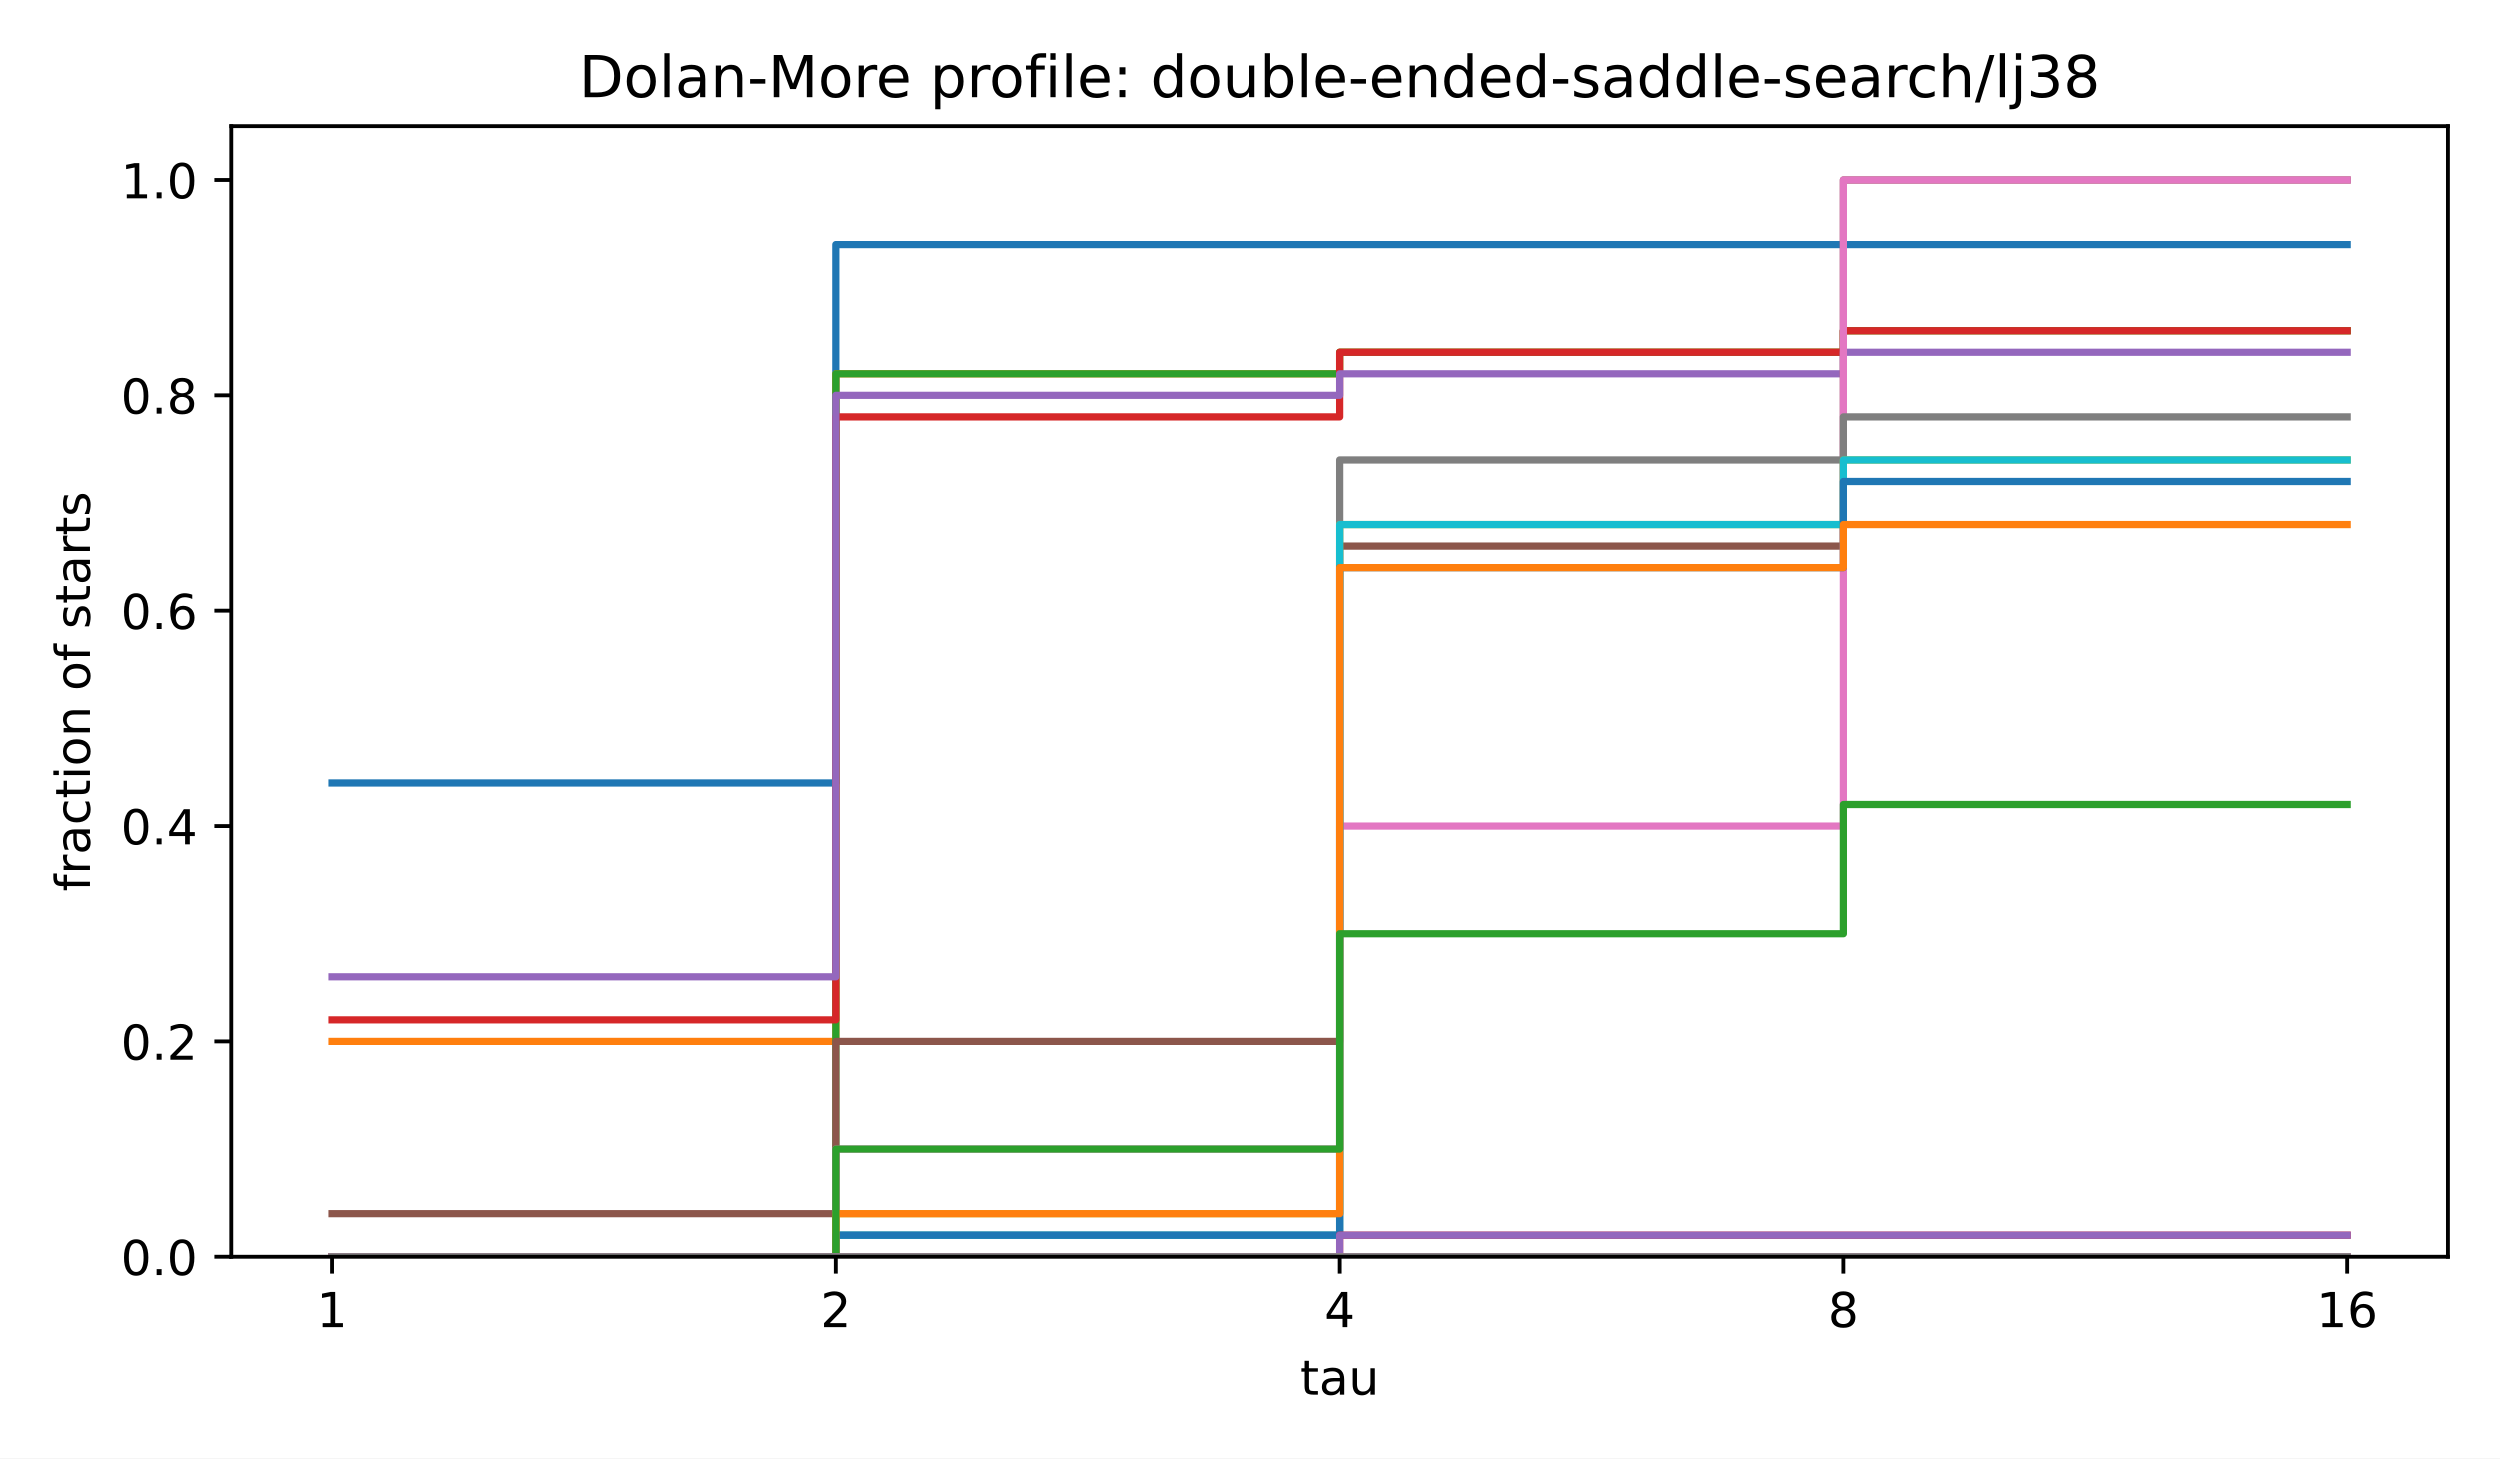
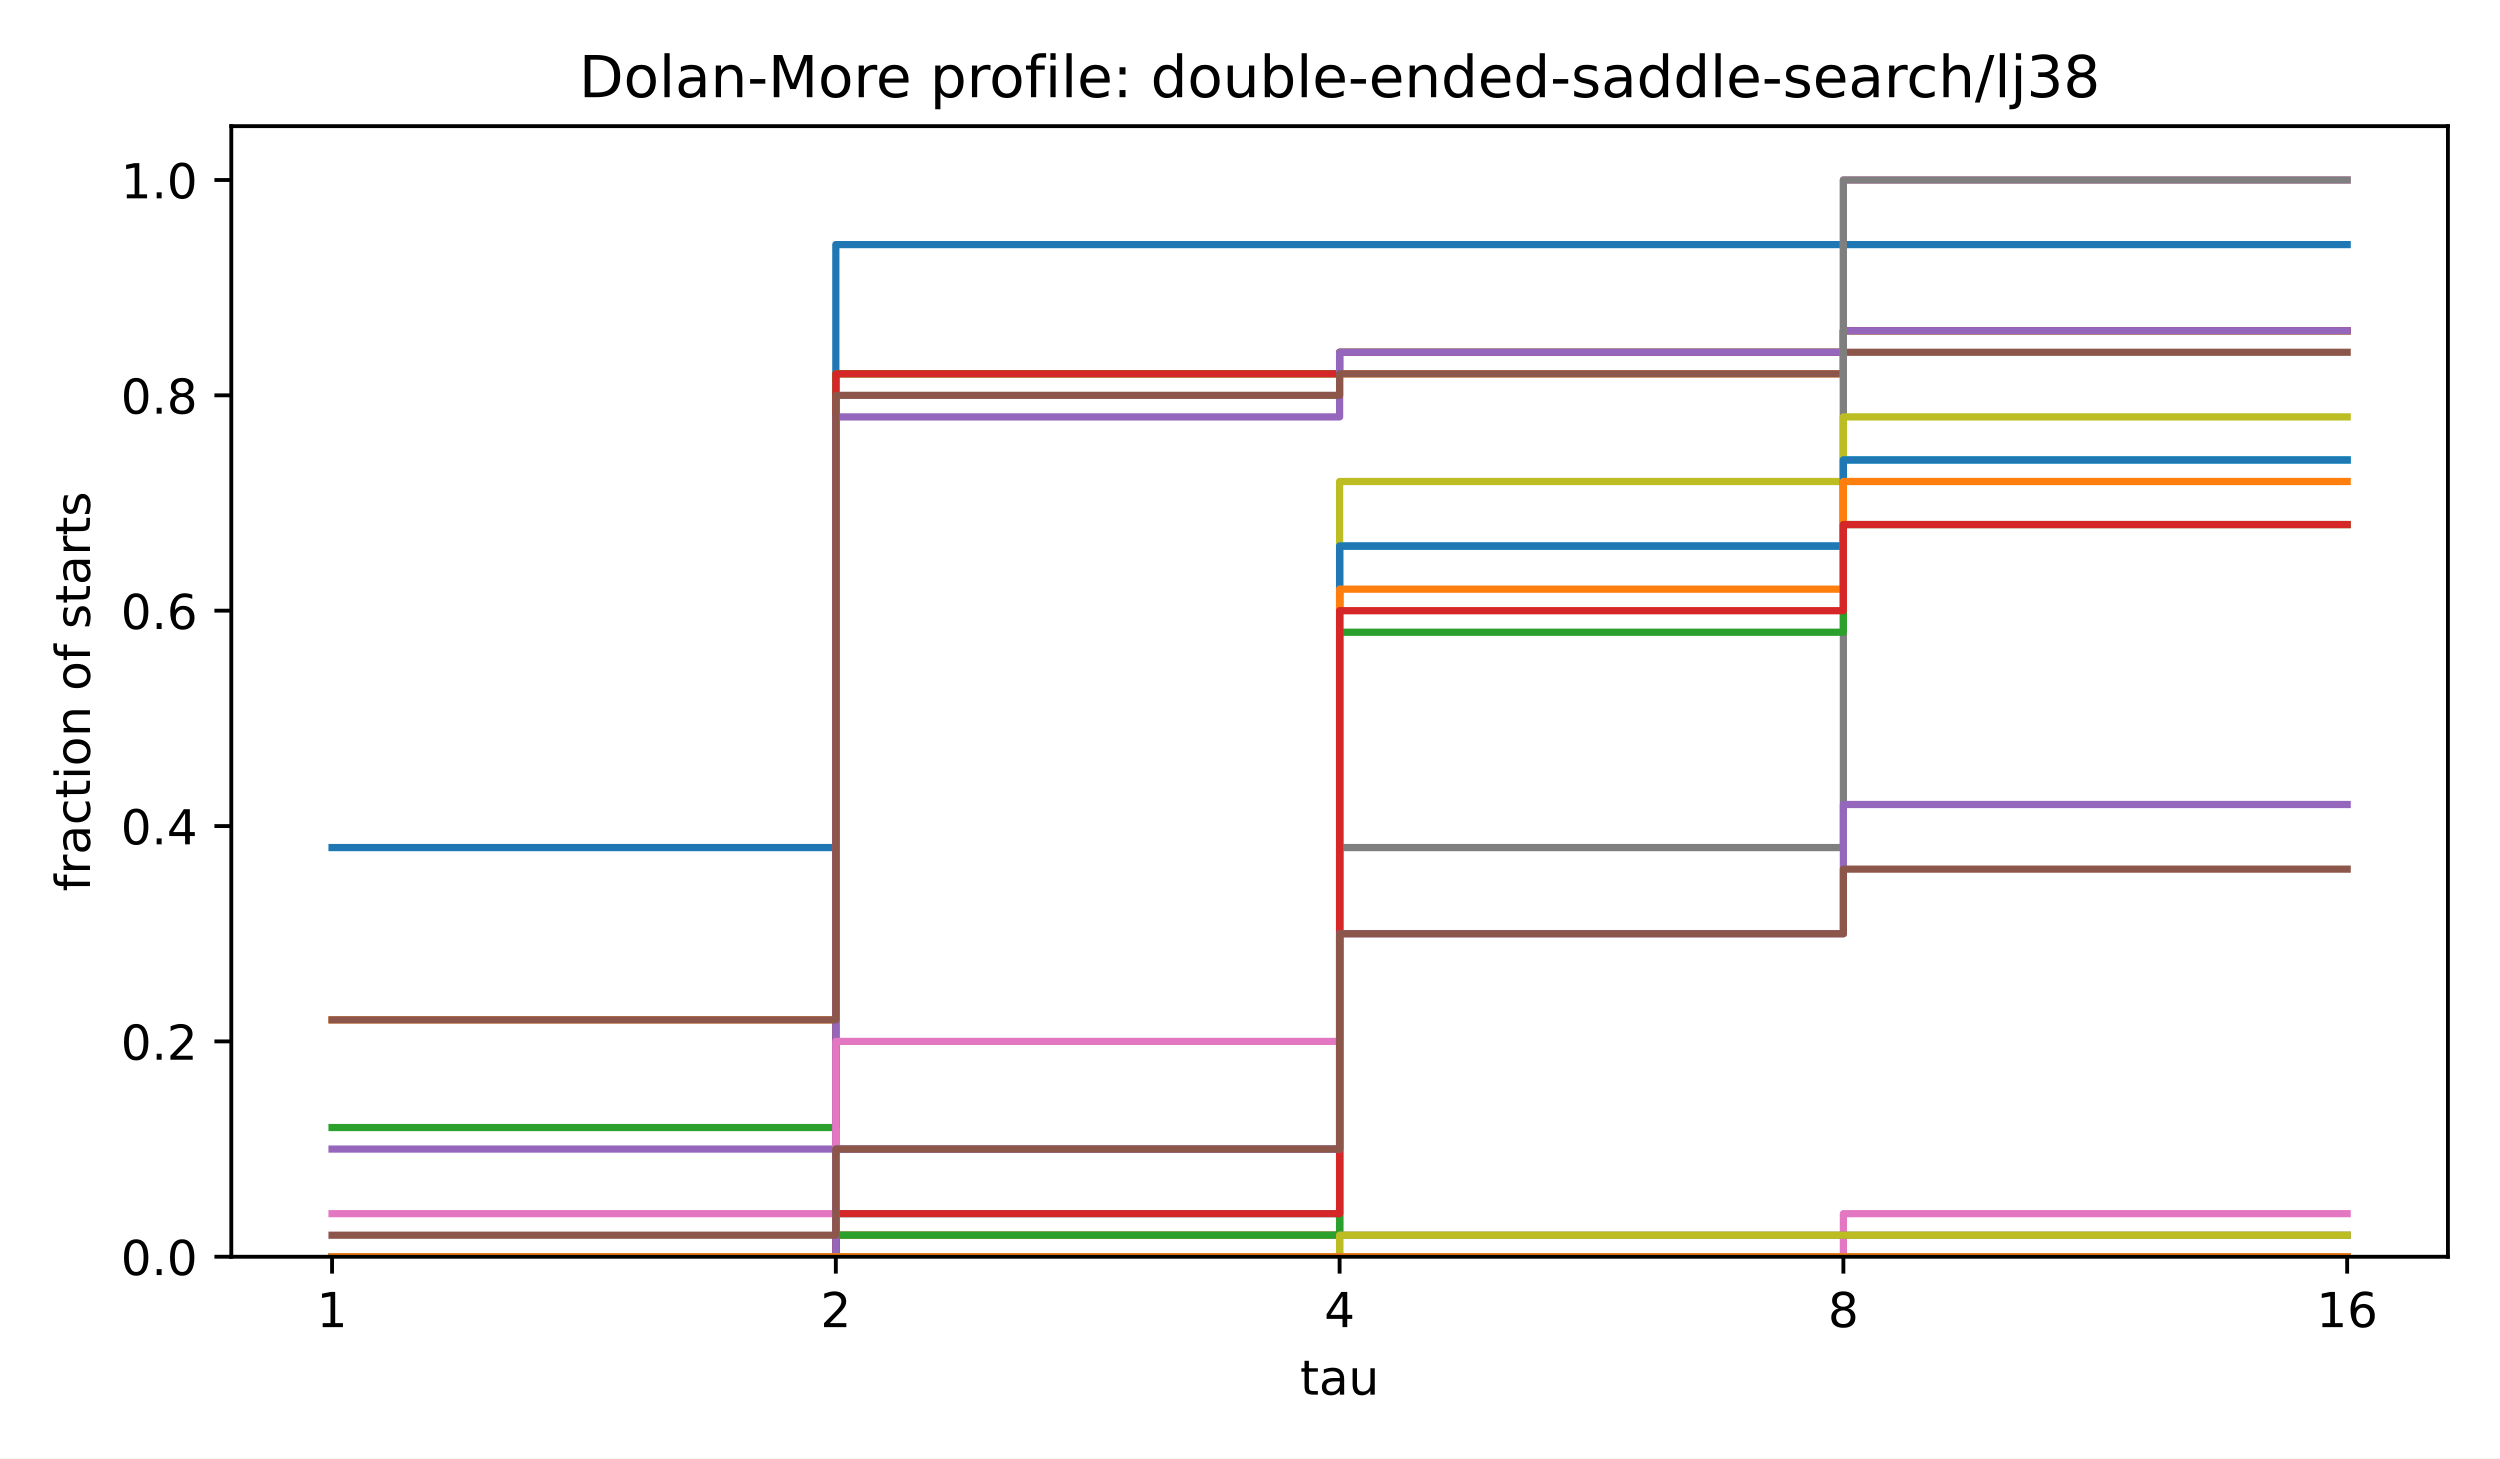
<svg xmlns="http://www.w3.org/2000/svg" xmlns:xlink="http://www.w3.org/1999/xlink" width="518.4pt" height="302.4pt" viewBox="0 0 518.4 302.4" version="1.1">
  <defs>
    <style type="text/css">*{stroke-linejoin: round; stroke-linecap: butt}</style>
  </defs>
  <g id="figure_1">
    <g id="patch_1">
      <path d="M 0 302.4  L 518.4 302.4  L 518.4 0  L 0 0  z " style="fill: #ffffff" />
    </g>
    <g id="axes_1">
      <g id="patch_2">
        <path d="M 47.962 260.6  L 507.6 260.6  L 507.6 26.16  L 47.962 26.16  z " style="fill: #ffffff" />
      </g>
      <g id="matplotlib.axis_1">
        <g id="xtick_1">
          <g id="line2d_1">
            <defs>
              <path id="m8ea4d47d77" d="M 0 0  L 0 3.5  " style="stroke: #000000; stroke-width: 0.8" />
            </defs>
            <g>
              <use xlink:href="#m8ea4d47d77" x="68.855" y="260.6" style="stroke: #000000; stroke-width: 0.8" />
            </g>
          </g>
          <g id="text_1">
            <text style="font-size: 10px; font-family: 'DejaVu Sans', 'Bitstream Vera Sans', 'Computer Modern Sans Serif', 'Lucida Grande', 'Verdana', 'Geneva', 'Lucid', 'Arial', 'Helvetica', 'Avant Garde', sans-serif; text-anchor: middle" x="68.855" y="275.198" transform="rotate(-0 68.85496 275.1977)">1</text>
          </g>
        </g>
        <g id="xtick_2">
          <g id="line2d_2">
            <g>
              <use xlink:href="#m8ea4d47d77" x="173.318" y="260.6" style="stroke: #000000; stroke-width: 0.8" />
            </g>
          </g>
          <g id="text_2">
            <text style="font-size: 10px; font-family: 'DejaVu Sans', 'Bitstream Vera Sans', 'Computer Modern Sans Serif', 'Lucida Grande', 'Verdana', 'Geneva', 'Lucid', 'Arial', 'Helvetica', 'Avant Garde', sans-serif; text-anchor: middle" x="173.318" y="275.198" transform="rotate(-0 173.3181 275.1977)">2</text>
          </g>
        </g>
        <g id="xtick_3">
          <g id="line2d_3">
            <g>
              <use xlink:href="#m8ea4d47d77" x="277.781" y="260.6" style="stroke: #000000; stroke-width: 0.8" />
            </g>
          </g>
          <g id="text_3">
            <text style="font-size: 10px; font-family: 'DejaVu Sans', 'Bitstream Vera Sans', 'Computer Modern Sans Serif', 'Lucida Grande', 'Verdana', 'Geneva', 'Lucid', 'Arial', 'Helvetica', 'Avant Garde', sans-serif; text-anchor: middle" x="277.781" y="275.198" transform="rotate(-0 277.7812 275.1977)">4</text>
          </g>
        </g>
        <g id="xtick_4">
          <g id="line2d_4">
            <g>
              <use xlink:href="#m8ea4d47d77" x="382.244" y="260.6" style="stroke: #000000; stroke-width: 0.8" />
            </g>
          </g>
          <g id="text_4">
            <text style="font-size: 10px; font-family: 'DejaVu Sans', 'Bitstream Vera Sans', 'Computer Modern Sans Serif', 'Lucida Grande', 'Verdana', 'Geneva', 'Lucid', 'Arial', 'Helvetica', 'Avant Garde', sans-serif; text-anchor: middle" x="382.244" y="275.198" transform="rotate(-0 382.2443 275.1977)">8</text>
          </g>
        </g>
        <g id="xtick_5">
          <g id="line2d_5">
            <g>
              <use xlink:href="#m8ea4d47d77" x="486.707" y="260.6" style="stroke: #000000; stroke-width: 0.8" />
            </g>
          </g>
          <g id="text_5">
            <text style="font-size: 10px; font-family: 'DejaVu Sans', 'Bitstream Vera Sans', 'Computer Modern Sans Serif', 'Lucida Grande', 'Verdana', 'Geneva', 'Lucid', 'Arial', 'Helvetica', 'Avant Garde', sans-serif; text-anchor: middle" x="486.707" y="275.198" transform="rotate(-0 486.7074 275.1977)">16</text>
          </g>
        </g>
        <g id="text_6">
          <text style="font-size: 10px; font-family: 'DejaVu Sans', 'Bitstream Vera Sans', 'Computer Modern Sans Serif', 'Lucida Grande', 'Verdana', 'Geneva', 'Lucid', 'Arial', 'Helvetica', 'Avant Garde', sans-serif; text-anchor: middle" x="277.781" y="289.198" transform="rotate(-0 277.7812 289.1977)">tau</text>
        </g>
      </g>
      <g id="matplotlib.axis_2">
        <g id="ytick_1">
          <g id="line2d_6">
            <defs>
              <path id="md659df78fa" d="M 0 0  L -3.5 0  " style="stroke: #000000; stroke-width: 0.8" />
            </defs>
            <g>
              <use xlink:href="#md659df78fa" x="47.962" y="260.6" style="stroke: #000000; stroke-width: 0.8" />
            </g>
          </g>
          <g id="text_7">
            <text style="font-size: 10px; font-family: 'DejaVu Sans', 'Bitstream Vera Sans', 'Computer Modern Sans Serif', 'Lucida Grande', 'Verdana', 'Geneva', 'Lucid', 'Arial', 'Helvetica', 'Avant Garde', sans-serif; text-anchor: end" x="40.962" y="264.399" transform="rotate(-0 40.96234 264.3988)">0.0</text>
          </g>
        </g>
        <g id="ytick_2">
          <g id="line2d_7">
            <g>
              <use xlink:href="#md659df78fa" x="47.962" y="215.945" style="stroke: #000000; stroke-width: 0.8" />
            </g>
          </g>
          <g id="text_8">
            <text style="font-size: 10px; font-family: 'DejaVu Sans', 'Bitstream Vera Sans', 'Computer Modern Sans Serif', 'Lucida Grande', 'Verdana', 'Geneva', 'Lucid', 'Arial', 'Helvetica', 'Avant Garde', sans-serif; text-anchor: end" x="40.962" y="219.744" transform="rotate(-0 40.96234 219.7436)">0.2</text>
          </g>
        </g>
        <g id="ytick_3">
          <g id="line2d_8">
            <g>
              <use xlink:href="#md659df78fa" x="47.962" y="171.29" style="stroke: #000000; stroke-width: 0.8" />
            </g>
          </g>
          <g id="text_9">
            <text style="font-size: 10px; font-family: 'DejaVu Sans', 'Bitstream Vera Sans', 'Computer Modern Sans Serif', 'Lucida Grande', 'Verdana', 'Geneva', 'Lucid', 'Arial', 'Helvetica', 'Avant Garde', sans-serif; text-anchor: end" x="40.962" y="175.088" transform="rotate(-0 40.96234 175.0884)">0.4</text>
          </g>
        </g>
        <g id="ytick_4">
          <g id="line2d_9">
            <g>
              <use xlink:href="#md659df78fa" x="47.962" y="126.634" style="stroke: #000000; stroke-width: 0.8" />
            </g>
          </g>
          <g id="text_10">
            <text style="font-size: 10px; font-family: 'DejaVu Sans', 'Bitstream Vera Sans', 'Computer Modern Sans Serif', 'Lucida Grande', 'Verdana', 'Geneva', 'Lucid', 'Arial', 'Helvetica', 'Avant Garde', sans-serif; text-anchor: end" x="40.962" y="130.433" transform="rotate(-0 40.96234 130.4331)">0.6</text>
          </g>
        </g>
        <g id="ytick_5">
          <g id="line2d_10">
            <g>
              <use xlink:href="#md659df78fa" x="47.962" y="81.979" style="stroke: #000000; stroke-width: 0.8" />
            </g>
          </g>
          <g id="text_11">
            <text style="font-size: 10px; font-family: 'DejaVu Sans', 'Bitstream Vera Sans', 'Computer Modern Sans Serif', 'Lucida Grande', 'Verdana', 'Geneva', 'Lucid', 'Arial', 'Helvetica', 'Avant Garde', sans-serif; text-anchor: end" x="40.962" y="85.778" transform="rotate(-0 40.96234 85.77788)">0.8</text>
          </g>
        </g>
        <g id="ytick_6">
          <g id="line2d_11">
            <g>
              <use xlink:href="#md659df78fa" x="47.962" y="37.324" style="stroke: #000000; stroke-width: 0.8" />
            </g>
          </g>
          <g id="text_12">
            <text style="font-size: 10px; font-family: 'DejaVu Sans', 'Bitstream Vera Sans', 'Computer Modern Sans Serif', 'Lucida Grande', 'Verdana', 'Geneva', 'Lucid', 'Arial', 'Helvetica', 'Avant Garde', sans-serif; text-anchor: end" x="40.962" y="41.123" transform="rotate(-0 40.96234 41.12264)">1.0</text>
          </g>
        </g>
        <g id="text_13">
          <text style="font-size: 10px; font-family: 'DejaVu Sans', 'Bitstream Vera Sans', 'Computer Modern Sans Serif', 'Lucida Grande', 'Verdana', 'Geneva', 'Lucid', 'Arial', 'Helvetica', 'Avant Garde', sans-serif; text-anchor: middle" x="18.657" y="143.38" transform="rotate(-90 18.65687 143.38)">fraction of starts</text>
        </g>
      </g>
      <g id="line2d_12">
-         <path d="M 68.855 162.358  L 173.318 162.358  L 173.318 50.72  L 277.781 50.72  L 277.781 50.72  L 382.244 50.72  L 382.244 50.72  L 486.707 50.72  L 486.707 50.72  " clip-path="url(#p4e380cea4b)" style="fill: none; stroke: #1f77b4; stroke-width: 1.5; stroke-linecap: square" />
+         <path d="M 68.855 175.755  L 173.318 175.755  L 173.318 50.72  L 277.781 50.72  L 277.781 50.72  L 382.244 50.72  L 382.244 50.72  L 486.707 50.72  L 486.707 50.72  " clip-path="url(#p4e380cea4b)" style="fill: none; stroke: #1f77b4; stroke-width: 1.5; stroke-linecap: square" />
      </g>
      <g id="line2d_13">
-         <path d="M 68.855 215.945  L 173.318 215.945  L 173.318 77.514  L 277.781 77.514  L 277.781 73.048  L 382.244 73.048  L 382.244 68.582  L 486.707 68.582  L 486.707 68.582  " clip-path="url(#p4e380cea4b)" style="fill: none; stroke: #ff7f0e; stroke-width: 1.5; stroke-linecap: square" />
+         <path d="M 68.855 211.479  L 173.318 211.479  L 173.318 77.514  L 277.781 77.514  L 277.781 77.514  L 382.244 77.514  L 382.244 68.582  L 486.707 68.582  L 486.707 68.582  " clip-path="url(#p4e380cea4b)" style="fill: none; stroke: #ff7f0e; stroke-width: 1.5; stroke-linecap: square" />
      </g>
      <g id="line2d_14">
-         <path d="M 68.855 260.6  L 173.318 260.6  L 173.318 77.514  L 277.781 77.514  L 277.781 73.048  L 382.244 73.048  L 382.244 68.582  L 486.707 68.582  L 486.707 68.582  " clip-path="url(#p4e380cea4b)" style="fill: none; stroke: #2ca02c; stroke-width: 1.5; stroke-linecap: square" />
+         <path d="M 68.855 233.807  L 173.318 233.807  L 173.318 77.514  L 277.781 77.514  L 277.781 73.048  L 382.244 73.048  L 382.244 68.582  L 486.707 68.582  L 486.707 68.582  " clip-path="url(#p4e380cea4b)" style="fill: none; stroke: #2ca02c; stroke-width: 1.5; stroke-linecap: square" />
      </g>
      <g id="line2d_15">
-         <path d="M 68.855 211.479  L 173.318 211.479  L 173.318 86.445  L 277.781 86.445  L 277.781 73.048  L 382.244 73.048  L 382.244 68.582  L 486.707 68.582  L 486.707 68.582  " clip-path="url(#p4e380cea4b)" style="fill: none; stroke: #d62728; stroke-width: 1.5; stroke-linecap: square" />
+         <path d="M 68.855 260.6  L 173.318 260.6  L 173.318 77.514  L 277.781 77.514  L 277.781 73.048  L 382.244 73.048  L 382.244 68.582  L 486.707 68.582  L 486.707 68.582  " clip-path="url(#p4e380cea4b)" style="fill: none; stroke: #d62728; stroke-width: 1.5; stroke-linecap: square" />
      </g>
      <g id="line2d_16">
-         <path d="M 68.855 202.548  L 173.318 202.548  L 173.318 81.979  L 277.781 81.979  L 277.781 77.514  L 382.244 77.514  L 382.244 73.048  L 486.707 73.048  L 486.707 73.048  " clip-path="url(#p4e380cea4b)" style="fill: none; stroke: #9467bd; stroke-width: 1.5; stroke-linecap: square" />
+         <path d="M 68.855 238.272  L 173.318 238.272  L 173.318 86.445  L 277.781 86.445  L 277.781 73.048  L 382.244 73.048  L 382.244 68.582  L 486.707 68.582  L 486.707 68.582  " clip-path="url(#p4e380cea4b)" style="fill: none; stroke: #9467bd; stroke-width: 1.5; stroke-linecap: square" />
      </g>
      <g id="line2d_17">
-         <path d="M 68.855 251.669  L 173.318 251.669  L 173.318 215.945  L 277.781 215.945  L 277.781 113.238  L 382.244 113.238  L 382.244 37.324  L 486.707 37.324  L 486.707 37.324  " clip-path="url(#p4e380cea4b)" style="fill: none; stroke: #8c564b; stroke-width: 1.5; stroke-linecap: square" />
+         <path d="M 68.855 211.479  L 173.318 211.479  L 173.318 81.979  L 277.781 81.979  L 277.781 77.514  L 382.244 77.514  L 382.244 73.048  L 486.707 73.048  L 486.707 73.048  " clip-path="url(#p4e380cea4b)" style="fill: none; stroke: #8c564b; stroke-width: 1.5; stroke-linecap: square" />
      </g>
      <g id="line2d_18">
-         <path d="M 68.855 260.6  L 173.318 260.6  L 173.318 238.272  L 277.781 238.272  L 277.781 171.29  L 382.244 171.29  L 382.244 37.324  L 486.707 37.324  L 486.707 37.324  " clip-path="url(#p4e380cea4b)" style="fill: none; stroke: #e377c2; stroke-width: 1.5; stroke-linecap: square" />
+         <path d="M 68.855 251.669  L 173.318 251.669  L 173.318 215.945  L 277.781 215.945  L 277.781 113.238  L 382.244 113.238  L 382.244 37.324  L 486.707 37.324  L 486.707 37.324  " clip-path="url(#p4e380cea4b)" style="fill: none; stroke: #e377c2; stroke-width: 1.5; stroke-linecap: square" />
      </g>
      <g id="line2d_19">
-         <path d="M 68.855 260.6  L 173.318 260.6  L 173.318 256.134  L 277.781 256.134  L 277.781 95.376  L 382.244 95.376  L 382.244 86.445  L 486.707 86.445  L 486.707 86.445  " clip-path="url(#p4e380cea4b)" style="fill: none; stroke: #7f7f7f; stroke-width: 1.5; stroke-linecap: square" />
+         <path d="M 68.855 260.6  L 173.318 260.6  L 173.318 238.272  L 277.781 238.272  L 277.781 175.755  L 382.244 175.755  L 382.244 37.324  L 486.707 37.324  L 486.707 37.324  " clip-path="url(#p4e380cea4b)" style="fill: none; stroke: #7f7f7f; stroke-width: 1.5; stroke-linecap: square" />
      </g>
      <g id="line2d_20">
-         <path d="M 68.855 260.6  L 173.318 260.6  L 173.318 251.669  L 277.781 251.669  L 277.781 108.772  L 382.244 108.772  L 382.244 95.376  L 486.707 95.376  L 486.707 95.376  " clip-path="url(#p4e380cea4b)" style="fill: none; stroke: #bcbd22; stroke-width: 1.5; stroke-linecap: square" />
+         <path d="M 68.855 260.6  L 173.318 260.6  L 173.318 256.134  L 277.781 256.134  L 277.781 99.841  L 382.244 99.841  L 382.244 86.445  L 486.707 86.445  L 486.707 86.445  " clip-path="url(#p4e380cea4b)" style="fill: none; stroke: #bcbd22; stroke-width: 1.5; stroke-linecap: square" />
      </g>
      <g id="line2d_21">
-         <path d="M 68.855 260.6  L 173.318 260.6  L 173.318 256.134  L 277.781 256.134  L 277.781 108.772  L 382.244 108.772  L 382.244 95.376  L 486.707 95.376  L 486.707 95.376  " clip-path="url(#p4e380cea4b)" style="fill: none; stroke: #17becf; stroke-width: 1.5; stroke-linecap: square" />
+         <path d="M 68.855 260.6  L 173.318 260.6  L 173.318 251.669  L 277.781 251.669  L 277.781 113.238  L 382.244 113.238  L 382.244 95.376  L 486.707 95.376  L 486.707 95.376  " clip-path="url(#p4e380cea4b)" style="fill: none; stroke: #17becf; stroke-width: 1.5; stroke-linecap: square" />
      </g>
      <g id="line2d_22">
-         <path d="M 68.855 260.6  L 173.318 260.6  L 173.318 256.134  L 277.781 256.134  L 277.781 117.703  L 382.244 117.703  L 382.244 99.841  L 486.707 99.841  L 486.707 99.841  " clip-path="url(#p4e380cea4b)" style="fill: none; stroke: #1f77b4; stroke-width: 1.5; stroke-linecap: square" />
+         <path d="M 68.855 260.6  L 173.318 260.6  L 173.318 256.134  L 277.781 256.134  L 277.781 113.238  L 382.244 113.238  L 382.244 95.376  L 486.707 95.376  L 486.707 95.376  " clip-path="url(#p4e380cea4b)" style="fill: none; stroke: #1f77b4; stroke-width: 1.5; stroke-linecap: square" />
      </g>
      <g id="line2d_23">
-         <path d="M 68.855 260.6  L 173.318 260.6  L 173.318 251.669  L 277.781 251.669  L 277.781 117.703  L 382.244 117.703  L 382.244 108.772  L 486.707 108.772  L 486.707 108.772  " clip-path="url(#p4e380cea4b)" style="fill: none; stroke: #ff7f0e; stroke-width: 1.5; stroke-linecap: square" />
+         <path d="M 68.855 260.6  L 173.318 260.6  L 173.318 256.134  L 277.781 256.134  L 277.781 122.169  L 382.244 122.169  L 382.244 99.841  L 486.707 99.841  L 486.707 99.841  " clip-path="url(#p4e380cea4b)" style="fill: none; stroke: #ff7f0e; stroke-width: 1.5; stroke-linecap: square" />
      </g>
      <g id="line2d_24">
-         <path d="M 68.855 260.6  L 173.318 260.6  L 173.318 238.272  L 277.781 238.272  L 277.781 193.617  L 382.244 193.617  L 382.244 166.824  L 486.707 166.824  L 486.707 166.824  " clip-path="url(#p4e380cea4b)" style="fill: none; stroke: #2ca02c; stroke-width: 1.5; stroke-linecap: square" />
+         <path d="M 68.855 260.6  L 173.318 260.6  L 173.318 256.134  L 277.781 256.134  L 277.781 131.1  L 382.244 131.1  L 382.244 108.772  L 486.707 108.772  L 486.707 108.772  " clip-path="url(#p4e380cea4b)" style="fill: none; stroke: #2ca02c; stroke-width: 1.5; stroke-linecap: square" />
      </g>
      <g id="line2d_25">
-         <path d="M 68.855 260.6  L 173.318 260.6  L 173.318 260.6  L 277.781 260.6  L 277.781 256.134  L 382.244 256.134  L 382.244 256.134  L 486.707 256.134  L 486.707 256.134  " clip-path="url(#p4e380cea4b)" style="fill: none; stroke: #d62728; stroke-width: 1.5; stroke-linecap: square" />
+         <path d="M 68.855 260.6  L 173.318 260.6  L 173.318 251.669  L 277.781 251.669  L 277.781 126.634  L 382.244 126.634  L 382.244 108.772  L 486.707 108.772  L 486.707 108.772  " clip-path="url(#p4e380cea4b)" style="fill: none; stroke: #d62728; stroke-width: 1.5; stroke-linecap: square" />
      </g>
      <g id="line2d_26">
-         <path d="M 68.855 260.6  L 173.318 260.6  L 173.318 260.6  L 277.781 260.6  L 277.781 256.134  L 382.244 256.134  L 382.244 256.134  L 486.707 256.134  L 486.707 256.134  " clip-path="url(#p4e380cea4b)" style="fill: none; stroke: #9467bd; stroke-width: 1.5; stroke-linecap: square" />
+         <path d="M 68.855 260.6  L 173.318 260.6  L 173.318 238.272  L 277.781 238.272  L 277.781 193.617  L 382.244 193.617  L 382.244 166.824  L 486.707 166.824  L 486.707 166.824  " clip-path="url(#p4e380cea4b)" style="fill: none; stroke: #9467bd; stroke-width: 1.5; stroke-linecap: square" />
      </g>
      <g id="line2d_27">
-         <path d="M 68.855 260.6  L 173.318 260.6  L 173.318 260.6  L 277.781 260.6  L 277.781 260.6  L 382.244 260.6  L 382.244 260.6  L 486.707 260.6  L 486.707 260.6  " clip-path="url(#p4e380cea4b)" style="fill: none; stroke: #8c564b; stroke-width: 1.5; stroke-linecap: square" />
+         <path d="M 68.855 256.134  L 173.318 256.134  L 173.318 238.272  L 277.781 238.272  L 277.781 193.617  L 382.244 193.617  L 382.244 180.221  L 486.707 180.221  L 486.707 180.221  " clip-path="url(#p4e380cea4b)" style="fill: none; stroke: #8c564b; stroke-width: 1.5; stroke-linecap: square" />
      </g>
      <g id="line2d_28">
-         <path d="M 68.855 260.6  L 173.318 260.6  L 173.318 260.6  L 277.781 260.6  L 277.781 260.6  L 382.244 260.6  L 382.244 260.6  L 486.707 260.6  L 486.707 260.6  " clip-path="url(#p4e380cea4b)" style="fill: none; stroke: #e377c2; stroke-width: 1.5; stroke-linecap: square" />
+         <path d="M 68.855 260.6  L 173.318 260.6  L 173.318 260.6  L 277.781 260.6  L 277.781 260.6  L 382.244 260.6  L 382.244 251.669  L 486.707 251.669  L 486.707 251.669  " clip-path="url(#p4e380cea4b)" style="fill: none; stroke: #e377c2; stroke-width: 1.5; stroke-linecap: square" />
      </g>
      <g id="line2d_29">
-         <path d="M 68.855 260.6  L 173.318 260.6  L 173.318 260.6  L 277.781 260.6  L 277.781 260.6  L 382.244 260.6  L 382.244 260.6  L 486.707 260.6  L 486.707 260.6  " clip-path="url(#p4e380cea4b)" style="fill: none; stroke: #7f7f7f; stroke-width: 1.5; stroke-linecap: square" />
+         <path d="M 68.855 260.6  L 173.318 260.6  L 173.318 260.6  L 277.781 260.6  L 277.781 256.134  L 382.244 256.134  L 382.244 256.134  L 486.707 256.134  L 486.707 256.134  " clip-path="url(#p4e380cea4b)" style="fill: none; stroke: #7f7f7f; stroke-width: 1.5; stroke-linecap: square" />
+       </g>
+       <g id="line2d_30">
+         <path d="M 68.855 260.6  L 173.318 260.6  L 173.318 260.6  L 277.781 260.6  L 277.781 256.134  L 382.244 256.134  L 382.244 256.134  L 486.707 256.134  L 486.707 256.134  " clip-path="url(#p4e380cea4b)" style="fill: none; stroke: #bcbd22; stroke-width: 1.5; stroke-linecap: square" />
+       </g>
+       <g id="line2d_31">
+         <path d="M 68.855 260.6  L 173.318 260.6  L 173.318 260.6  L 277.781 260.6  L 277.781 260.6  L 382.244 260.6  L 382.244 260.6  L 486.707 260.6  L 486.707 260.6  " clip-path="url(#p4e380cea4b)" style="fill: none; stroke: #17becf; stroke-width: 1.5; stroke-linecap: square" />
+       </g>
+       <g id="line2d_32">
+         <path d="M 68.855 260.6  L 173.318 260.6  L 173.318 260.6  L 277.781 260.6  L 277.781 260.6  L 382.244 260.6  L 382.244 260.6  L 486.707 260.6  L 486.707 260.6  " clip-path="url(#p4e380cea4b)" style="fill: none; stroke: #1f77b4; stroke-width: 1.5; stroke-linecap: square" />
+       </g>
+       <g id="line2d_33">
+         <path d="M 68.855 260.6  L 173.318 260.6  L 173.318 260.6  L 277.781 260.6  L 277.781 260.6  L 382.244 260.6  L 382.244 260.6  L 486.707 260.6  L 486.707 260.6  " clip-path="url(#p4e380cea4b)" style="fill: none; stroke: #ff7f0e; stroke-width: 1.5; stroke-linecap: square" />
      </g>
      <g id="patch_3">
        <path d="M 47.962 260.6  L 47.962 26.16  " style="fill: none; stroke: #000000; stroke-width: 0.8; stroke-linejoin: miter; stroke-linecap: square" />
      </g>
      <g id="patch_4">
        <path d="M 507.6 260.6  L 507.6 26.16  " style="fill: none; stroke: #000000; stroke-width: 0.8; stroke-linejoin: miter; stroke-linecap: square" />
      </g>
      <g id="patch_5">
        <path d="M 47.962 260.6  L 507.6 260.6  " style="fill: none; stroke: #000000; stroke-width: 0.8; stroke-linejoin: miter; stroke-linecap: square" />
      </g>
      <g id="patch_6">
        <path d="M 47.962 26.16  L 507.6 26.16  " style="fill: none; stroke: #000000; stroke-width: 0.8; stroke-linejoin: miter; stroke-linecap: square" />
      </g>
      <g id="text_14">
        <text style="font-size: 12px; font-family: 'DejaVu Sans', 'Bitstream Vera Sans', 'Computer Modern Sans Serif', 'Lucida Grande', 'Verdana', 'Geneva', 'Lucid', 'Arial', 'Helvetica', 'Avant Garde', sans-serif; text-anchor: middle" x="277.781" y="20.16" transform="rotate(-0 277.7812 20.16)">Dolan-More profile: double-ended-saddle-search/lj38</text>
      </g>
    </g>
  </g>
  <defs>
    <clipPath id="p4e380cea4b">
      <rect x="47.962" y="26.16" width="459.638" height="234.44" />
    </clipPath>
  </defs>
</svg>
